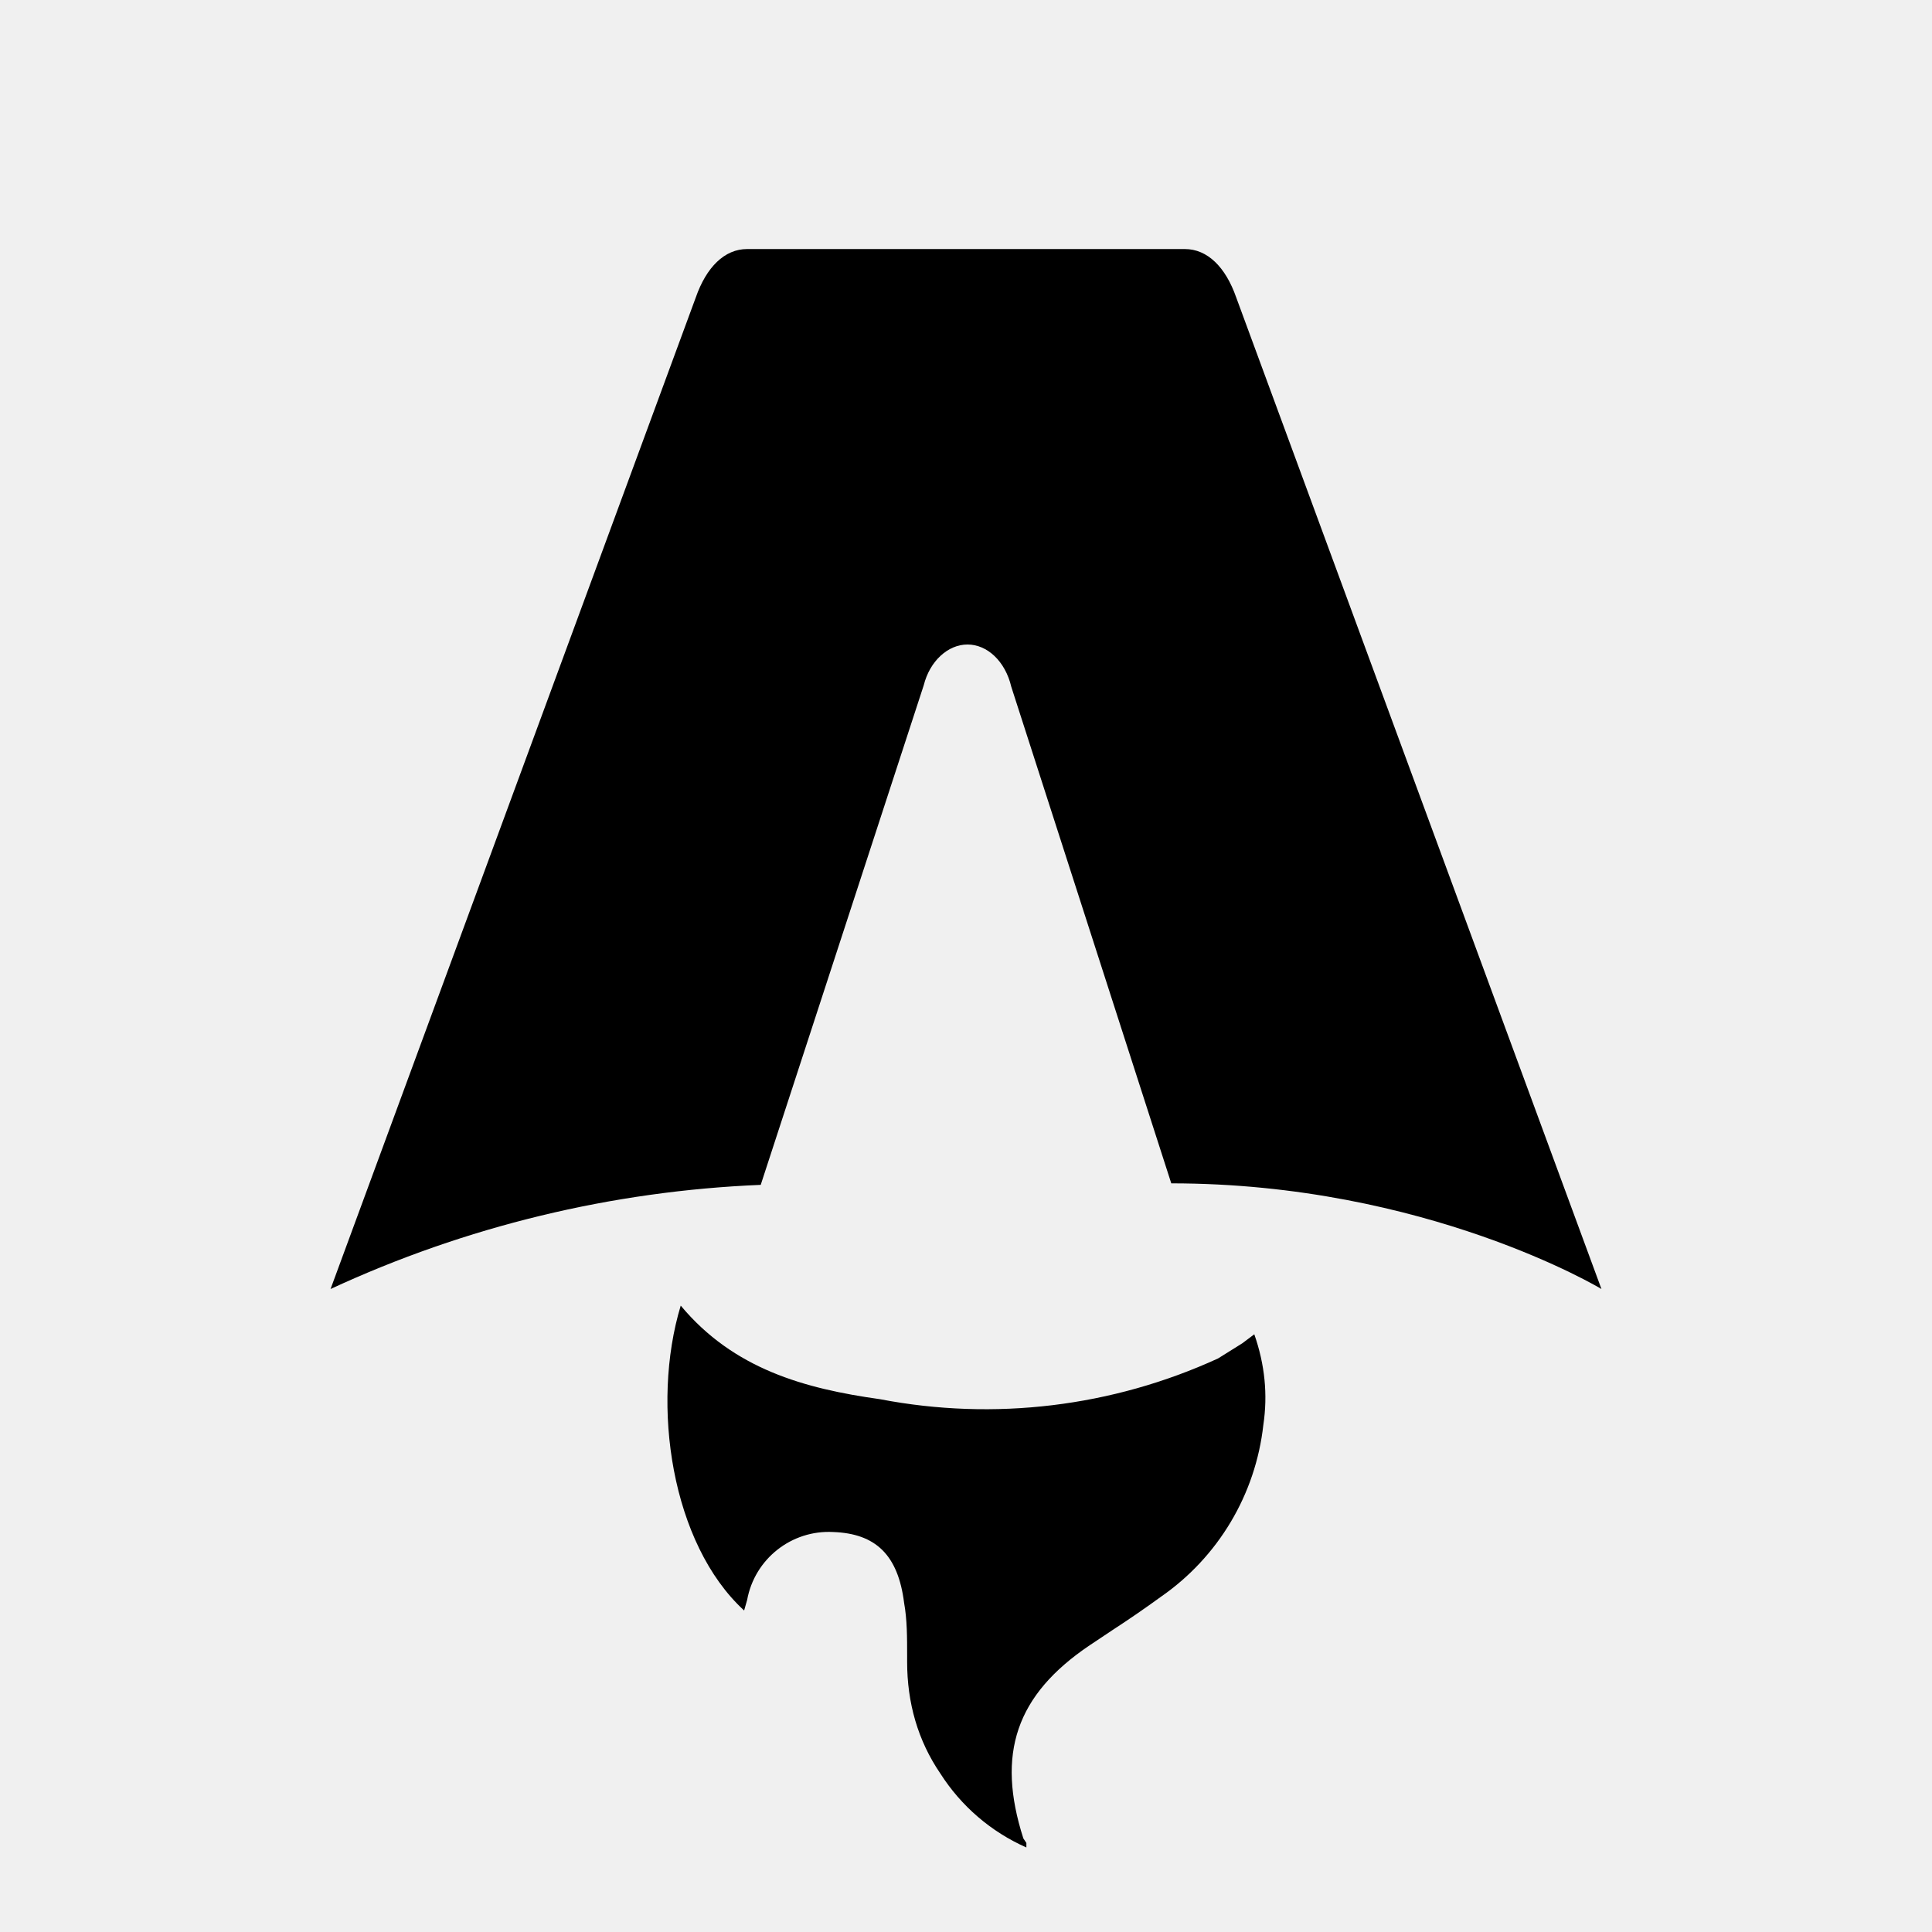
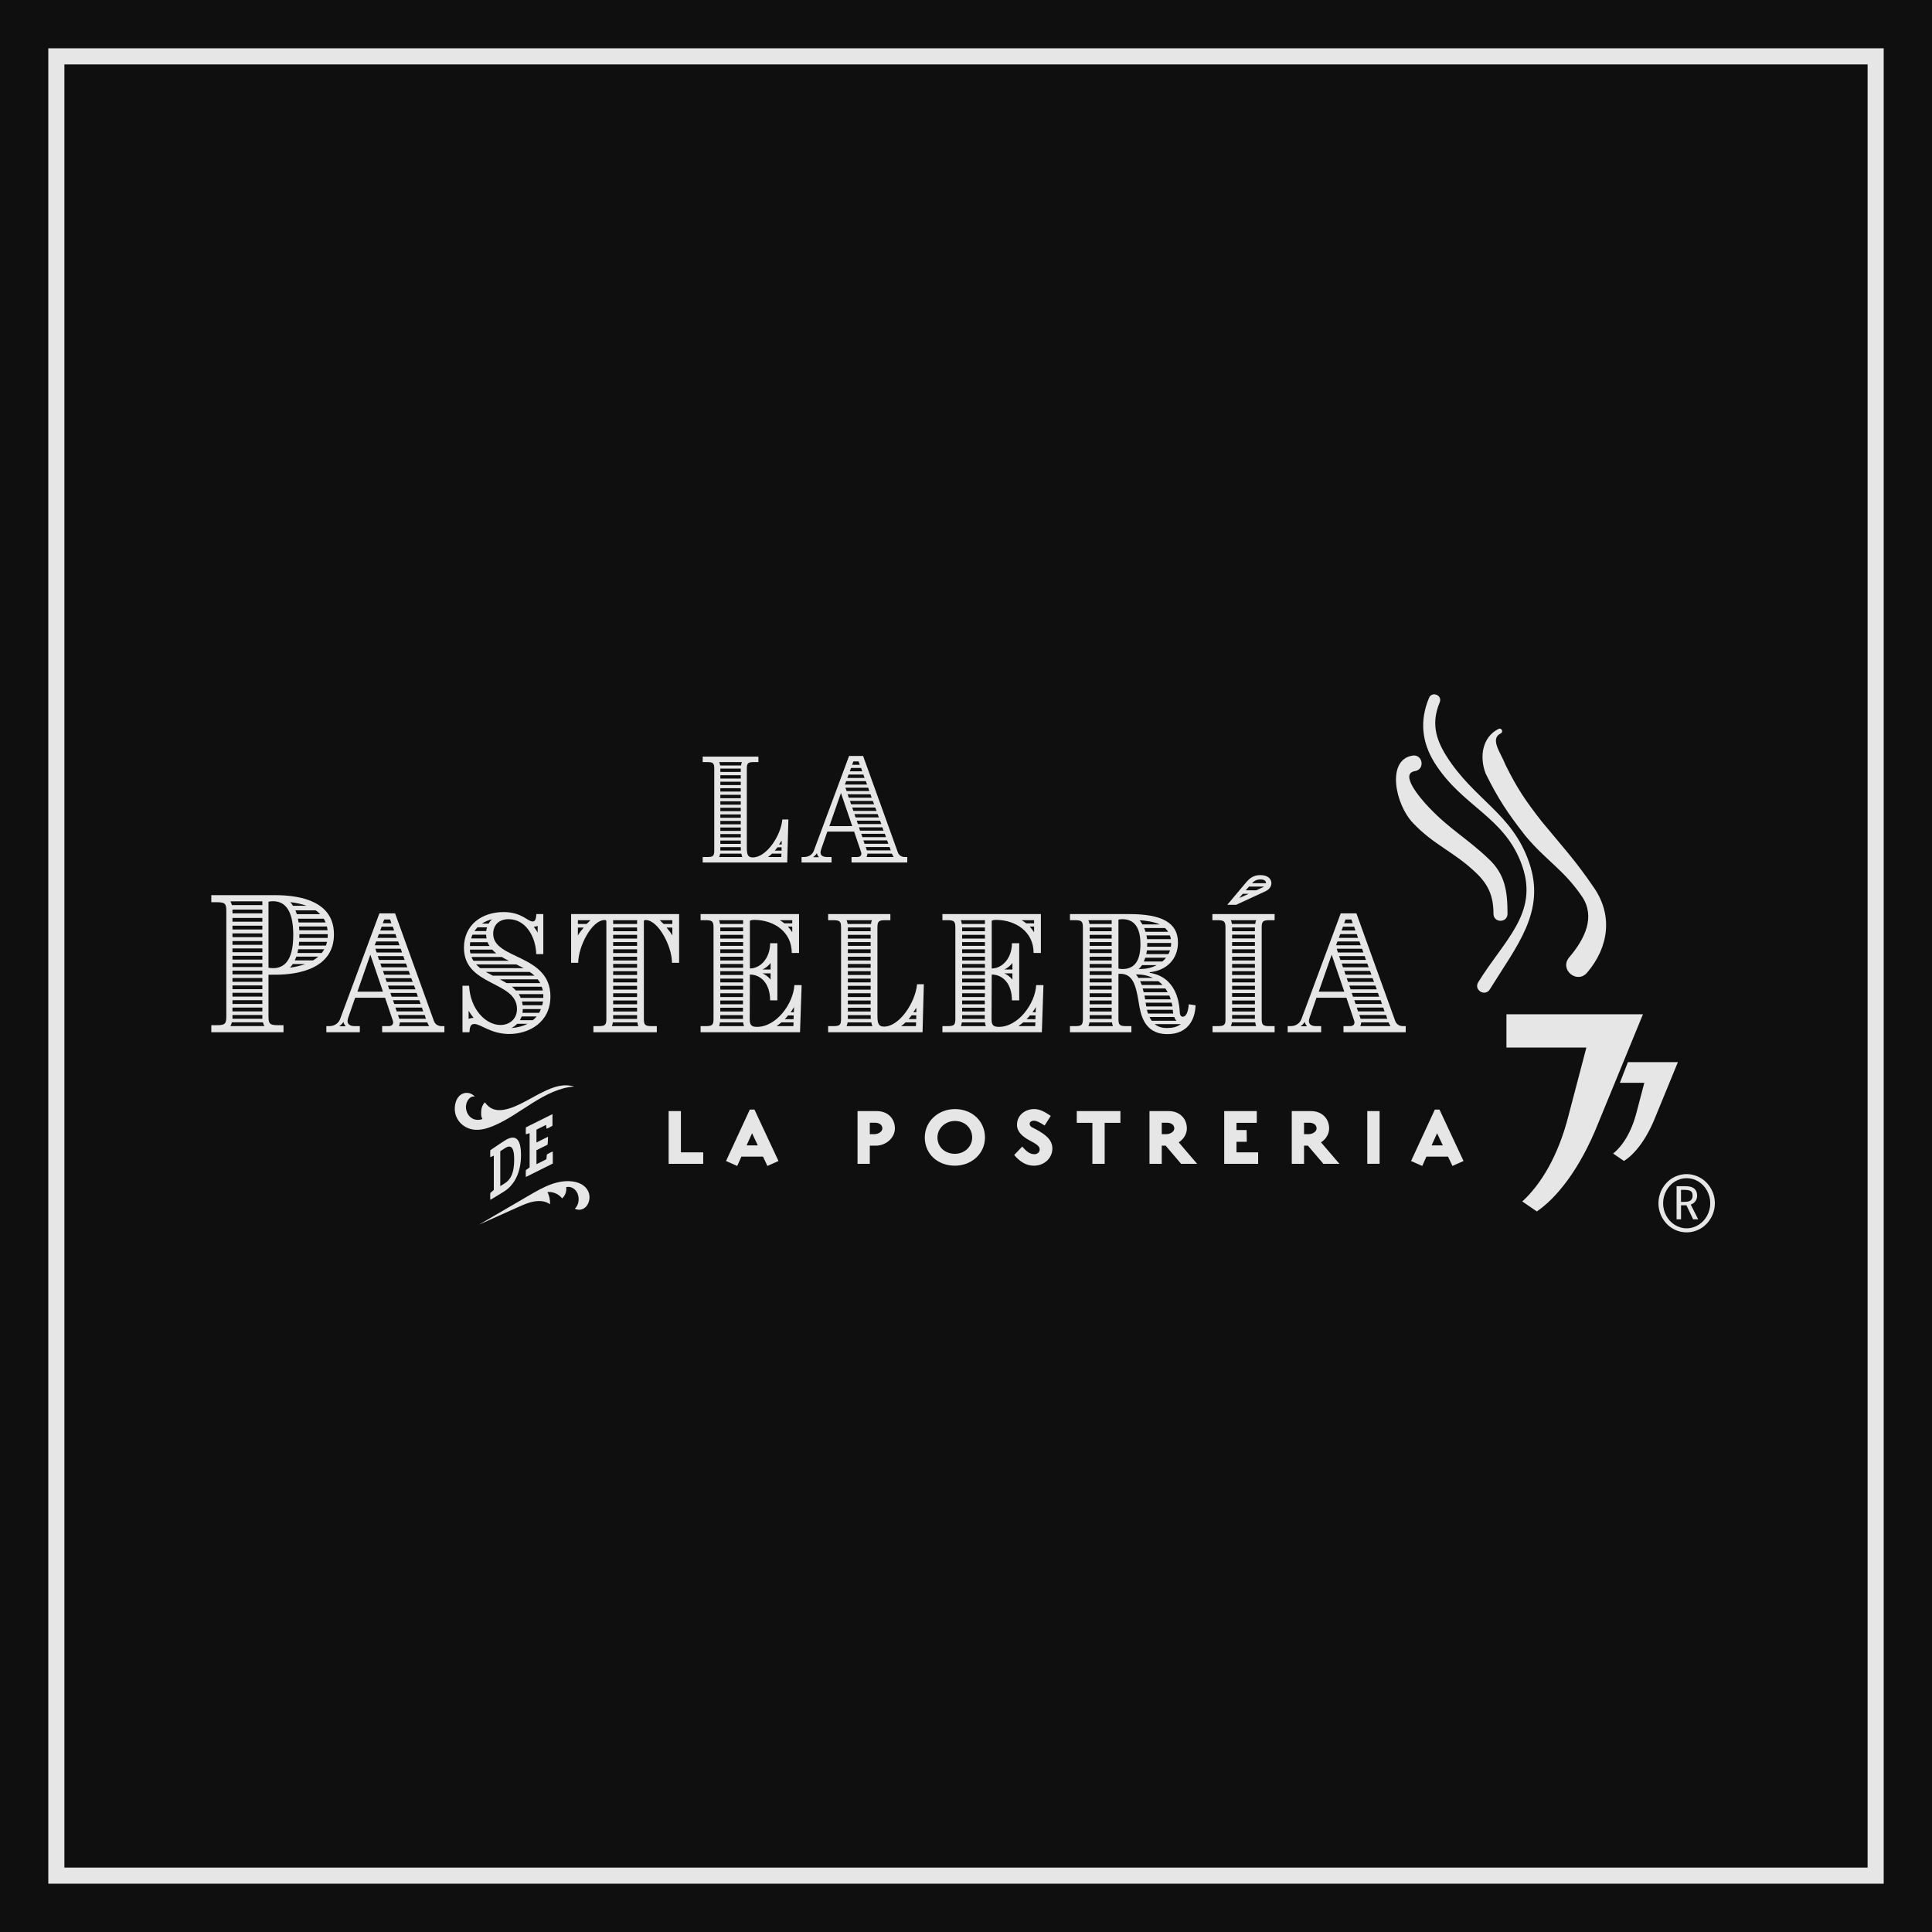
- <svg xmlns="http://www.w3.org/2000/svg" fill="none" viewBox="0 0 128 128">
-   <path d="M50.4 78.5a75.1 75.1 0 0 0-28.5 6.9l24.2-65.7c.7-2 1.9-3.2 3.4-3.2h29c1.5 0 2.7 1.2 3.4 3.2l24.2 65.7s-11.6-7-28.5-7L67 45.5c-.4-1.7-1.6-2.8-2.9-2.8-1.3 0-2.5 1.1-2.9 2.7L50.4 78.5Zm-1.1 28.2Zm-4.2-20.2c-2 6.6-.6 15.8 4.2 20.2a17.5 17.5 0 0 1 .2-.7 5.5 5.5 0 0 1 5.7-4.5c2.8.1 4.3 1.5 4.7 4.7.2 1.1.2 2.3.2 3.5v.4c0 2.7.7 5.2 2.2 7.4a13 13 0 0 0 5.7 4.9v-.3l-.2-.3c-1.8-5.6-.5-9.5 4.4-12.8l1.5-1a73 73 0 0 0 3.2-2.2 16 16 0 0 0 6.8-11.4c.3-2 .1-4-.6-6l-.8.6-1.6 1a37 37 0 0 1-22.4 2.7c-5-.7-9.7-2-13.2-6.2Z" />
-   <style>
-         path { fill: #000; }
-         @media (prefers-color-scheme: dark) {
-             path { fill: #FFF; }
-         }
-     </style>
+ <svg xmlns="http://www.w3.org/2000/svg" width="120" height="120" viewBox="0 0 120 120" fill="none">
+   <rect width="120" height="120" fill="#0F0F0F" />
+   <path fill-rule="evenodd" clip-rule="evenodd" d="M89.617 71.142H88.92L89.26 70.388L89.617 71.142ZM90.902 72.112L89.41 68.92H89.12L87.644 72.112L88.34 72.419L88.597 71.839H89.94L90.214 72.419L90.902 72.112ZM85.689 69.012H84.925V72.286H85.689V69.012ZM81.776 70.089C81.776 70.288 81.527 70.446 81.27 70.446H80.996V69.733H81.312C81.602 69.733 81.776 69.882 81.776 70.089ZM83.194 72.287L82.049 70.952C82.348 70.769 82.555 70.438 82.555 70.089C82.555 69.484 82.116 69.012 81.427 69.012H80.234V72.287H80.996V71.159H81.237L82.198 72.287H83.194ZM78.145 72.287V71.573H76.801V70.918H77.44L77.431 70.189H76.801V69.741H78.061V69.012H76.038V72.287H78.145ZM72.938 70.089C72.938 70.288 72.689 70.446 72.433 70.446H72.159V69.733H72.474C72.764 69.733 72.938 69.882 72.938 70.089ZM74.356 72.287L73.212 70.952C73.51 70.769 73.718 70.438 73.718 70.089C73.718 69.484 73.279 69.012 72.59 69.012H71.396V72.287H72.159V71.159H72.4L73.361 72.287H74.356ZM69.591 69.741V69.012H66.88V69.741H67.85V72.287H68.613V69.741H69.591ZM65.365 71.341C65.365 70.811 64.967 70.487 64.394 70.172C64.162 70.032 63.955 70.007 63.955 69.799C63.955 69.666 64.104 69.608 64.212 69.608C64.386 69.608 64.56 69.7 64.883 69.907L65.265 69.31C64.875 69.045 64.577 68.887 64.237 68.887C63.665 68.887 63.167 69.269 63.167 69.865C63.167 70.296 63.507 70.595 63.938 70.827C64.386 71.06 64.577 71.2 64.577 71.383C64.577 71.59 64.411 71.69 64.253 71.69C63.938 71.69 63.731 71.482 63.491 71.217L62.993 71.739C63.342 72.154 63.739 72.403 64.212 72.403C64.917 72.403 65.365 71.88 65.365 71.341ZM60.383 70.653C60.383 71.225 59.902 71.665 59.314 71.665C58.675 71.665 58.227 71.225 58.227 70.653C58.227 70.073 58.725 69.625 59.314 69.625C59.935 69.625 60.383 70.073 60.383 70.653ZM61.179 70.653C61.179 69.65 60.392 68.887 59.314 68.887C58.277 68.887 57.44 69.65 57.44 70.653C57.44 71.656 58.219 72.403 59.314 72.403C60.342 72.403 61.179 71.656 61.179 70.653ZM54.805 70.089C54.805 70.288 54.556 70.446 54.299 70.446H54.025V69.733H54.341C54.631 69.733 54.805 69.882 54.805 70.089ZM55.584 70.089C55.584 69.476 55.145 69.012 54.457 69.012H53.263V72.287H54.025V71.159H54.407C55.029 71.159 55.584 70.67 55.584 70.089ZM47.068 71.142H46.372L46.712 70.388L47.068 71.142ZM48.353 72.112L46.861 68.92H46.571L45.095 72.112L45.791 72.419L46.048 71.839H47.392L47.665 72.419L48.353 72.112ZM43.678 72.287V71.573H42.293V69.012H41.53V72.287H43.678Z" fill="#E6E6E6" />
+   <path fill-rule="evenodd" clip-rule="evenodd" d="M104.217 65.972H101.112L100.613 67.253H102.132L101.657 69.061C101.327 70.367 100.746 71.212 100.192 71.647L100.865 72.109C101.485 71.727 102.237 70.842 102.819 69.377L104.217 65.972ZM99.276 69.745C98.122 72.656 96.656 74.428 95.455 75.244L94.552 74.625C95.679 73.596 96.781 71.835 97.427 69.275L98.533 65.065H93.568V62.998H102.047L99.276 69.745ZM89.422 43.625C88.912 44.851 89.143 45.843 89.826 46.938C91.564 49.702 93.934 50.503 94.986 53.598C96.023 56.635 94.21 58.738 92.536 61.451C92.24 61.932 91.519 61.487 91.816 61.007C93.427 58.394 95.557 56.741 94.558 53.816C93.509 50.73 90.84 50.14 89.107 47.383C88.313 46.11 88.166 44.773 88.758 43.349C88.942 42.907 89.606 43.183 89.422 43.625ZM93.215 45.55C92.511 45.897 93.225 46.766 93.507 47.503C94.24 48.982 94.757 49.741 95.777 51.046C97.084 52.625 97.869 53.466 99.021 55.161C100.178 56.866 99.93 58.824 98.58 60.411C97.948 61.154 96.834 60.206 97.466 59.463C98.456 58.299 99.106 56.931 98.257 55.68C97.122 54.01 96.013 53.445 94.727 51.891C93.642 50.501 93.054 49.617 92.274 48.043C91.873 46.992 92.075 45.768 93.079 45.274C93.263 45.183 93.399 45.459 93.215 45.55ZM87.887 47.895C86.938 48.048 88.121 49.488 88.772 50.168C90.07 51.53 91.109 52.056 92.471 53.355C93.485 54.311 93.634 55.35 93.634 56.755C93.634 57.337 92.762 57.337 92.762 56.755C92.762 55.669 92.451 54.941 91.668 54.202C90.282 52.882 89.09 52.511 87.77 51.126C86.649 49.956 86.1 47.196 87.731 46.932C88.373 46.828 88.529 47.791 87.887 47.895Z" fill="#E6E6E6" />
+   <path d="M35.668 67.485C34.757 67.549 33.896 67.995 33.087 68.501C32.278 69.006 31.492 69.581 30.63 69.938C30.225 70.105 29.794 70.224 29.37 70.156C28.946 70.089 28.526 69.809 28.337 69.348C28.148 68.888 28.254 68.25 28.624 67.992C28.893 67.803 29.264 67.854 29.492 68.111C29.241 68.051 29.016 68.306 28.956 68.603C28.895 68.901 29.021 69.228 29.232 69.4C29.444 69.572 29.724 69.597 29.967 69.504C29.865 69.356 29.878 69.15 29.894 68.959C29.911 68.768 29.993 68.586 30.118 68.466C30.312 68.743 30.56 68.906 30.861 68.942C31.161 68.978 31.463 68.909 31.753 68.808C32.437 68.567 33.065 68.144 33.726 67.823C34.386 67.503 34.973 67.293 35.668 67.485Z" fill="#E6E6E6" />
+   <path d="M29.756 76.061C30.78 75.464 31.804 74.867 32.828 74.27C33.287 74.003 33.748 73.734 34.236 73.558C34.724 73.382 35.246 73.301 35.747 73.416C36.098 73.497 36.469 73.718 36.583 74.124C36.662 74.409 36.588 74.745 36.402 74.945C36.216 75.145 35.928 75.197 35.701 75.072C35.937 74.872 36.002 74.472 35.883 74.157C35.764 73.842 35.446 73.656 35.165 73.737C35.207 74.002 35.097 74.278 34.913 74.433C34.686 74.146 34.328 74.005 34 74.043C34.125 74.269 34.172 74.527 34.164 74.799C33.872 74.591 33.522 74.571 33.185 74.625C32.848 74.679 32.525 74.822 32.207 74.964C31.374 75.335 30.588 75.69 29.756 76.061Z" fill="#E6E6E6" />
+   <path d="M31.366 71.313C31.273 71.372 31.18 71.432 31.073 71.504V73.672C31.173 73.612 31.266 73.553 31.362 73.491C31.754 73.24 31.937 72.803 31.937 72.017C31.937 71.171 31.683 71.109 31.366 71.313ZM31.333 73.99C31.141 74.113 30.743 74.359 30.454 74.526C30.45 74.464 30.447 74.379 30.447 74.315C30.447 74.251 30.45 74.162 30.454 74.096L30.672 73.91V71.78L30.454 71.874C30.45 71.812 30.447 71.727 30.447 71.663C30.447 71.599 30.45 71.51 30.454 71.444C30.765 71.227 31.131 70.983 31.34 70.849C31.95 70.458 32.361 70.625 32.361 71.745C32.361 72.815 31.953 73.593 31.333 73.99Z" fill="#E6E6E6" />
+   <path d="M34.335 72.27L32.662 73.105C32.659 73.042 32.655 72.957 32.655 72.893C32.655 72.829 32.659 72.741 32.662 72.675L32.895 72.513V70.383L32.662 70.453C32.659 70.391 32.655 70.305 32.655 70.242C32.655 70.178 32.659 70.089 32.662 70.023L34.315 69.199V69.921C34.267 69.954 34.184 70 34.137 70.024C34.086 70.049 33.993 70.091 33.946 70.106L33.915 69.869L33.321 70.165V70.961L34.038 70.604C34.038 70.75 34.028 70.938 34.014 71.096L33.321 71.441V72.31L33.936 72.003L33.966 71.709C34.014 71.676 34.106 71.626 34.157 71.6C34.205 71.576 34.287 71.54 34.335 71.525V72.27Z" fill="#E6E6E6" />
+   <path d="M104.41 74.648H104.628C104.71 74.648 104.783 74.641 104.847 74.628C104.91 74.615 104.962 74.593 105.003 74.562C105.045 74.532 105.076 74.493 105.097 74.443C105.119 74.394 105.129 74.334 105.129 74.263C105.129 74.2 105.122 74.145 105.106 74.099C105.091 74.053 105.063 74.015 105.022 73.986C104.982 73.958 104.928 73.937 104.86 73.924C104.792 73.91 104.708 73.904 104.606 73.904H104.41V74.648ZM104.412 75.736H104.136V73.678H104.692C104.797 73.678 104.893 73.688 104.98 73.707C105.068 73.726 105.144 73.759 105.208 73.806C105.272 73.853 105.321 73.916 105.357 73.993C105.392 74.07 105.41 74.167 105.41 74.283C105.41 74.32 105.404 74.364 105.392 74.416C105.38 74.467 105.359 74.519 105.329 74.57C105.299 74.622 105.258 74.67 105.207 74.714C105.155 74.758 105.091 74.792 105.014 74.816L105.478 75.736H105.165L104.747 74.862C104.706 74.863 104.622 74.864 104.493 74.864H104.412V75.736ZM103.299 74.736C103.299 74.877 103.316 75.014 103.351 75.147C103.385 75.279 103.435 75.403 103.499 75.519C103.563 75.634 103.639 75.739 103.727 75.834C103.816 75.929 103.914 76.011 104.022 76.078C104.13 76.146 104.247 76.199 104.371 76.236C104.495 76.274 104.624 76.293 104.758 76.293C104.894 76.293 105.024 76.274 105.149 76.236C105.274 76.199 105.391 76.146 105.499 76.078C105.607 76.011 105.706 75.929 105.796 75.834C105.886 75.739 105.963 75.634 106.026 75.519C106.089 75.403 106.138 75.279 106.174 75.148C106.209 75.016 106.227 74.879 106.227 74.736C106.227 74.593 106.209 74.456 106.174 74.323C106.138 74.191 106.089 74.067 106.026 73.951C105.963 73.836 105.886 73.73 105.796 73.635C105.706 73.54 105.607 73.459 105.499 73.391C105.391 73.324 105.274 73.272 105.149 73.234C105.024 73.198 104.894 73.179 104.758 73.179C104.624 73.179 104.495 73.198 104.371 73.234C104.247 73.272 104.13 73.324 104.022 73.391C103.914 73.459 103.816 73.54 103.727 73.635C103.639 73.73 103.563 73.836 103.499 73.951C103.435 74.067 103.385 74.191 103.351 74.323C103.316 74.456 103.299 74.593 103.299 74.736ZM103.01 74.736C103.01 74.57 103.031 74.41 103.073 74.256C103.115 74.102 103.173 73.958 103.249 73.824C103.325 73.69 103.416 73.568 103.522 73.457C103.628 73.347 103.746 73.253 103.875 73.175C104.005 73.097 104.144 73.036 104.294 72.993C104.443 72.949 104.598 72.927 104.758 72.927C104.92 72.927 105.076 72.949 105.225 72.993C105.375 73.036 105.514 73.097 105.644 73.175C105.773 73.253 105.891 73.347 105.998 73.457C106.105 73.568 106.196 73.69 106.272 73.824C106.348 73.958 106.407 74.102 106.449 74.256C106.49 74.41 106.512 74.57 106.512 74.736C106.512 74.902 106.49 75.062 106.449 75.216C106.407 75.37 106.348 75.514 106.272 75.648C106.196 75.782 106.105 75.904 105.998 76.014C105.891 76.125 105.773 76.219 105.644 76.297C105.514 76.375 105.375 76.436 105.225 76.479C105.076 76.522 104.92 76.544 104.758 76.544C104.598 76.544 104.443 76.522 104.294 76.479C104.144 76.436 104.005 76.375 103.875 76.297C103.746 76.219 103.628 76.125 103.522 76.014C103.416 75.904 103.325 75.782 103.249 75.648C103.173 75.514 103.115 75.37 103.073 75.216C103.031 75.062 103.01 74.902 103.01 74.736Z" fill="#E6E6E6" />
+   <path d="M26.658 63.736C26.618 63.673 26.578 63.592 26.548 63.529L26.538 63.502H24.841C24.83 63.583 24.811 63.664 24.78 63.736H26.658ZM26.457 63.277L26.377 63.043H24.72L24.8 63.277H26.457ZM26.287 62.818L26.206 62.584H24.56L24.64 62.818H26.287ZM26.126 62.359L26.046 62.124H24.409L24.489 62.359H26.126ZM25.955 61.908L25.875 61.674H24.248L24.328 61.908H25.955ZM25.805 61.449L25.714 61.215H24.097L24.178 61.449H25.805ZM25.634 60.99L25.544 60.756H23.937L24.017 60.99H25.634ZM25.473 60.54L25.383 60.306H23.786L23.867 60.54H25.473ZM24.308 57.343L24.228 57.109H23.867L23.776 57.343H24.308ZM25.303 60.081L25.212 59.846H23.625L23.706 60.081H25.303ZM24.479 57.794L24.399 57.559H23.706L23.616 57.794H24.479ZM25.132 59.621L25.051 59.387H23.465L23.545 59.621H25.132ZM24.64 58.253L24.56 58.019H23.535L23.445 58.253H24.64ZM24.971 59.162L24.891 58.928H23.314L23.394 59.162H24.971ZM24.811 58.712L24.73 58.478H23.364L23.274 58.712H24.811ZM23.786 61.593L23.003 59.297L22.2 61.593H23.786ZM21.476 63.745C21.396 63.655 21.346 63.565 21.336 63.466C21.285 63.556 21.185 63.664 21.065 63.745H21.476ZM20.271 63.736H20.442C20.764 63.736 21.025 63.565 21.125 63.295L23.565 56.731H24.54L26.95 63.412C27.02 63.61 27.201 63.736 27.431 63.736H27.602V64.114H23.736V63.736H24.117C24.349 63.736 24.419 63.619 24.419 63.502C24.419 63.466 24.409 63.421 24.399 63.394L23.917 61.971H22.059L21.627 63.214C21.607 63.286 21.587 63.349 21.587 63.412C21.587 63.619 21.738 63.736 22.049 63.736H22.35V64.114H20.271V63.736Z" fill="#E6E6E6" />
+   <path d="M33.395 57.506C33.345 57.541 33.224 57.56 33.154 57.56C33.224 57.659 33.345 57.821 33.395 57.929V57.506ZM33.485 62.908C33.526 62.836 33.566 62.755 33.596 62.674H32.471C32.471 62.755 32.461 62.836 32.451 62.908H33.485ZM33.676 62.44C33.697 62.368 33.716 62.287 33.727 62.206H32.421C32.441 62.278 32.451 62.359 32.461 62.44H33.676ZM33.094 63.367C33.184 63.295 33.264 63.214 33.335 63.133H32.401C32.371 63.214 32.331 63.295 32.29 63.367H33.094ZM33.746 61.98V61.747H32.22C32.27 61.818 32.31 61.9 32.34 61.98H33.746ZM33.716 61.521C33.697 61.44 33.676 61.359 33.646 61.287H31.798C31.889 61.359 31.969 61.44 32.039 61.521H33.716ZM32.763 63.592H32.12C32.039 63.682 31.889 63.791 31.768 63.853C32.16 63.826 32.511 63.727 32.763 63.592ZM33.556 61.062C33.516 60.981 33.455 60.9 33.395 60.828H31.045C31.186 60.9 31.326 60.981 31.467 61.062H33.556ZM33.204 60.603C33.114 60.522 33.013 60.441 32.903 60.369H30.172C30.322 60.441 30.473 60.522 30.613 60.603H33.204ZM30.352 57.371C30.383 57.289 30.483 57.172 30.553 57.1C30.332 57.154 30.091 57.253 29.93 57.371H30.352ZM32.531 60.135C32.381 60.054 32.22 59.973 32.069 59.901H29.569C29.649 59.982 29.74 60.063 29.83 60.135H32.531ZM30.202 57.83C30.212 57.749 30.222 57.668 30.252 57.596H29.659C29.589 57.668 29.529 57.749 29.469 57.83H30.202ZM31.608 59.676C31.457 59.603 31.296 59.523 31.166 59.441H29.288C29.318 59.523 29.358 59.603 29.408 59.676H31.608ZM30.222 58.289C30.212 58.217 30.192 58.136 30.192 58.055H29.348C29.308 58.127 29.288 58.208 29.268 58.289H30.222ZM30.824 59.216C30.734 59.144 30.643 59.063 30.573 58.982H29.187C29.187 59.063 29.197 59.144 29.218 59.216H30.824ZM30.403 58.757C30.352 58.685 30.322 58.604 30.282 58.523H29.207C29.197 58.595 29.187 58.676 29.187 58.757H30.403ZM29.418 63.223C29.308 63.088 29.197 62.935 29.107 62.773V63.286C29.187 63.25 29.298 63.223 29.418 63.223ZM29.459 63.601C29.207 63.601 29.177 63.835 29.157 64.115H28.726V61.224H29.137C29.207 62.701 30.182 63.664 31.085 63.664C31.597 63.664 32.11 63.34 32.11 62.665C32.11 60.918 28.816 61.269 28.816 58.865C28.816 57.434 29.94 56.65 31.276 56.65C32.401 56.65 32.772 57.236 33.084 57.236C33.255 57.236 33.294 57.055 33.315 56.776H33.746V59.261H33.305C33.285 58.226 32.682 57.092 31.587 57.092C31.005 57.092 30.634 57.442 30.634 58.001C30.634 59.612 34.188 59.243 34.188 61.891C34.188 63.52 32.833 64.223 31.628 64.223C30.493 64.223 29.86 63.601 29.459 63.601Z" fill="#E6E6E6" />
+   <path d="M41.759 57.613H41.398C41.548 57.794 41.628 57.883 41.759 58.1V57.613ZM41.759 57.388V57.154H40.976C41.056 57.226 41.136 57.307 41.217 57.388H41.759ZM39.57 63.052H38.084V63.286H39.57V63.052ZM39.57 62.593H38.084V62.827H39.57V62.593ZM39.57 62.142H38.084V62.377H39.57V62.142ZM39.57 61.692H38.084V61.926H39.57V61.692ZM39.57 61.233H38.084V61.467H39.57V61.233ZM39.57 60.783H38.084V61.017H39.57V60.783ZM39.57 60.324H38.084V60.558H39.57V60.324ZM39.57 59.873H38.084V60.108H39.57V59.873ZM39.57 59.423H38.084V59.657H39.57V59.423ZM39.57 58.964H38.084V59.198H39.57V58.964ZM39.57 58.514H38.084V58.748H39.57V58.514ZM39.57 58.064H38.084V58.298H39.57V58.064ZM39.57 57.605H38.084V57.839H39.57V57.605ZM39.57 57.388V57.235C39.57 57.208 39.57 57.181 39.58 57.154H38.074C38.084 57.181 38.084 57.208 38.084 57.235V57.388H39.57ZM39.65 63.736C39.62 63.673 39.6 63.592 39.59 63.502H38.063C38.053 63.592 38.033 63.673 38.003 63.736H39.65ZM36.256 57.613H35.894V58.1C36.025 57.883 36.105 57.794 36.256 57.613ZM36.437 57.388C36.517 57.307 36.597 57.226 36.678 57.154H35.894V57.388H36.437ZM36.858 63.736H37.16C37.582 63.736 37.662 63.664 37.662 63.286V57.235C37.662 57.145 37.612 57.145 37.551 57.145C36.748 57.154 35.914 58.802 35.914 59.801H35.473V56.776H42.181V59.801H41.739C41.739 58.802 40.905 57.154 40.102 57.145C40.042 57.145 39.992 57.145 39.992 57.235V63.286C39.992 63.664 40.072 63.736 40.493 63.736H40.795V64.114H36.858V63.736Z" fill="#E6E6E6" />
+   <path d="M49.309 62.872L49.319 62.548C49.259 62.656 49.188 62.764 49.108 62.872H49.309ZM49.208 57.551H48.937C49.038 57.659 49.128 57.776 49.208 57.902V57.551ZM49.289 63.304L49.299 63.07H48.947C48.887 63.151 48.817 63.232 48.737 63.304H49.289ZM49.208 57.352V57.154H48.435C48.535 57.217 48.636 57.28 48.726 57.352H49.208ZM49.279 63.736L49.289 63.502H48.535C48.435 63.583 48.335 63.664 48.234 63.736H49.279ZM47.863 60.459H47.361C47.511 60.513 47.752 60.693 47.863 60.846V60.459ZM47.863 60.216V59.811C47.752 59.973 47.521 60.153 47.361 60.216H47.863ZM46.146 63.052H44.739V63.286H46.146V63.052ZM46.146 62.593H44.739V62.827H46.146V62.593ZM46.146 62.143H44.739V62.377H46.146V62.143ZM46.146 61.927L46.156 61.693H44.739V61.927H46.146ZM46.156 61.233H44.739V61.467H46.156V61.233ZM46.156 60.783H44.739V61.017H46.156V60.783ZM46.156 60.324H44.739V60.558H46.156V60.324ZM46.156 59.874H44.739V60.108H46.156V59.874ZM46.156 59.423H44.739V59.657H46.156V59.423ZM46.156 58.964H44.739V59.198H46.156V58.964ZM46.156 58.514H44.739V58.748H46.156V58.514ZM46.156 58.064H44.739V58.298H46.156V58.064ZM46.156 57.605H44.739V57.839H46.156V57.605ZM46.216 63.736C46.186 63.664 46.166 63.592 46.156 63.502H44.719C44.709 63.592 44.69 63.673 44.659 63.736H46.216ZM46.156 57.389V57.154H44.659C44.69 57.217 44.709 57.298 44.719 57.389H46.156ZM43.515 63.736H43.816C44.238 63.736 44.318 63.664 44.318 63.286V57.605C44.318 57.226 44.238 57.154 43.816 57.154H43.515V56.776H49.63V59.189H49.178C49.178 57.866 48.063 57.154 46.889 57.136C46.788 57.136 46.577 57.145 46.577 57.208V60.153C47.25 60.153 47.833 59.495 47.833 58.586H48.284V62.134H47.833C47.833 61.08 47.25 60.531 46.577 60.531L46.567 63.286C46.567 63.646 46.648 63.781 47.019 63.781C48.234 63.781 49.279 62.323 49.339 61.188H49.791L49.691 64.115H43.515V63.736Z" fill="#E6E6E6" />
+   <path d="M56.92 62.863L56.91 62.593C56.869 62.674 56.779 62.791 56.729 62.863H56.92ZM56.91 63.295V63.061H56.628C56.568 63.142 56.508 63.214 56.438 63.295H56.91ZM56.889 63.736L56.9 63.502H56.247C56.157 63.583 56.066 63.664 55.966 63.736H56.889ZM54.088 63.286L54.078 63.115V63.052H52.662V63.286H54.088ZM54.078 62.593H52.662V62.827H54.078V62.593ZM54.078 62.143H52.662V62.377H54.078V62.143ZM54.078 61.693H52.662V61.927H54.078V61.693ZM54.078 61.233H52.662V61.468H54.078V61.233ZM54.078 60.783H52.662V61.017H54.078V60.783ZM54.078 60.324H52.662V60.558H54.078V60.324ZM54.078 59.874H52.662V60.108H54.078V59.874ZM54.078 59.423H52.662V59.657H54.078V59.423ZM54.078 58.964H52.662V59.198H54.078V58.964ZM54.078 58.514H52.662V58.748H54.078V58.514ZM54.078 58.064H52.662V58.298H54.078V58.064ZM54.078 57.605H52.662V57.839H54.078V57.605ZM54.188 63.736C54.158 63.664 54.128 63.583 54.118 63.502H52.652C52.632 63.592 52.612 63.664 52.581 63.736H54.188ZM54.098 57.389C54.108 57.298 54.128 57.217 54.158 57.154H52.581C52.612 57.217 52.632 57.298 52.652 57.389H54.098ZM51.437 63.736H51.738C52.16 63.736 52.24 63.664 52.24 63.286V57.605C52.24 57.226 52.16 57.154 51.738 57.154H51.437V56.776H55.303V57.154H55.002C54.58 57.154 54.499 57.226 54.499 57.605V63.115C54.499 63.61 54.6 63.764 54.911 63.764C55.865 63.764 56.859 62.26 56.96 61.134H57.381L57.301 64.115H51.437V63.736Z" fill="#E6E6E6" />
+   <path d="M64.329 62.872L64.339 62.548C64.279 62.656 64.209 62.764 64.129 62.872H64.329ZM64.229 57.551H63.958C64.058 57.659 64.149 57.776 64.229 57.902V57.551ZM64.309 63.304L64.319 63.07H63.968C63.908 63.151 63.837 63.232 63.757 63.304H64.309ZM64.229 57.352V57.154H63.456C63.556 57.217 63.656 57.28 63.747 57.352H64.229ZM64.299 63.736L64.309 63.502H63.556C63.456 63.583 63.355 63.664 63.255 63.736H64.299ZM62.883 60.459H62.381C62.532 60.513 62.773 60.693 62.883 60.846V60.459ZM62.883 60.216V59.811C62.773 59.973 62.542 60.153 62.381 60.216H62.883ZM61.166 63.052H59.76V63.286H61.166V63.052ZM61.166 62.593H59.76V62.827H61.166V62.593ZM61.166 62.143H59.76V62.377H61.166V62.143ZM61.166 61.927L61.176 61.693H59.76V61.927H61.166ZM61.176 61.233H59.76V61.467H61.176V61.233ZM61.176 60.783H59.76V61.017H61.176V60.783ZM61.176 60.324H59.76V60.558H61.176V60.324ZM61.176 59.874H59.76V60.108H61.176V59.874ZM61.176 59.423H59.76V59.657H61.176V59.423ZM61.176 58.964H59.76V59.198H61.176V58.964ZM61.176 58.514H59.76V58.748H61.176V58.514ZM61.176 58.064H59.76V58.298H61.176V58.064ZM61.176 57.605H59.76V57.839H61.176V57.605ZM61.236 63.736C61.206 63.664 61.186 63.592 61.176 63.502H59.74C59.73 63.592 59.71 63.673 59.68 63.736H61.236ZM61.176 57.389V57.154H59.68C59.71 57.217 59.73 57.298 59.74 57.389H61.176ZM58.535 63.736H58.836C59.258 63.736 59.338 63.664 59.338 63.286V57.605C59.338 57.226 59.258 57.154 58.836 57.154H58.535V56.776H64.651V59.189H64.199C64.199 57.866 63.084 57.154 61.909 57.136C61.809 57.136 61.598 57.145 61.598 57.208V60.153C62.271 60.153 62.853 59.495 62.853 58.586H63.305V62.134H62.853C62.853 61.08 62.271 60.531 61.598 60.531L61.588 63.286C61.588 63.646 61.668 63.781 62.04 63.781C63.255 63.781 64.299 62.323 64.359 61.188H64.811L64.711 64.115H58.535V63.736Z" fill="#E6E6E6" />
+   <path d="M73.346 63.61H71.719C71.96 63.799 72.211 63.853 72.472 63.853C72.824 63.853 73.105 63.791 73.346 63.61ZM73.075 63.403C73.014 63.34 72.964 63.259 72.934 63.169H71.398C71.438 63.25 71.488 63.331 71.538 63.403H73.075ZM72.723 58.802C72.733 58.73 72.743 58.649 72.743 58.577V58.568H71.257V58.658C71.257 58.703 71.257 58.748 71.247 58.802H72.723ZM72.874 62.953C72.854 62.872 72.844 62.8 72.844 62.728V62.719H71.237C71.257 62.8 71.277 62.881 71.307 62.953H72.874ZM72.723 58.334C72.713 58.253 72.693 58.172 72.663 58.1H71.207C71.227 58.172 71.237 58.253 71.247 58.334H72.723ZM72.573 59.261C72.613 59.18 72.653 59.108 72.673 59.027H71.237C71.227 59.108 71.217 59.18 71.197 59.261H72.573ZM72.824 62.512L72.773 62.278H71.157L71.197 62.512H72.824ZM72.713 62.071C72.693 61.99 72.663 61.909 72.633 61.837H71.086L71.127 62.071H72.713ZM72.553 57.875C72.502 57.785 72.432 57.713 72.362 57.641H71.066C71.097 57.713 71.127 57.794 71.146 57.875H72.553ZM72.191 59.721C72.281 59.649 72.362 59.568 72.422 59.486H71.136L71.046 59.721H72.191ZM72.523 61.629C72.482 61.548 72.432 61.467 72.382 61.395H70.976L71.036 61.629H72.523ZM72.211 61.179C72.131 61.089 72.04 61.017 71.95 60.945H70.815C70.856 61.017 70.885 61.098 70.916 61.179H72.211ZM72.03 57.416C71.719 57.263 71.106 57.163 70.785 57.163C70.846 57.236 70.906 57.325 70.956 57.416H72.03ZM71.85 59.946H70.936C70.876 60.036 70.795 60.126 70.725 60.189C71.187 60.189 71.488 60.126 71.85 59.946ZM71.609 60.738C71.257 60.576 70.936 60.522 70.554 60.522C70.614 60.585 70.654 60.648 70.705 60.738H71.609ZM70.835 58.649C70.835 57.65 70.484 57.092 69.71 57.092C69.62 57.092 69.54 57.1 69.469 57.119V60.153C69.54 60.18 69.62 60.189 69.72 60.189C70.504 60.189 70.835 59.622 70.835 58.649ZM69.048 63.052H67.682V63.286H69.048V63.052ZM69.048 62.593H67.682V62.827H69.048V62.593ZM69.048 62.143H67.682V62.377H69.048V62.143ZM69.048 61.693H67.682V61.927H69.048V61.693ZM69.048 61.233H67.682V61.467H69.048V61.233ZM69.048 60.783H67.682V61.017H69.048V60.783ZM69.048 60.324H67.682V60.558H69.048V60.324ZM69.048 59.874H67.682V60.108H69.048V59.874ZM69.048 59.423H67.682V59.657H69.048V59.423ZM69.048 58.964H67.682V59.198H69.048V58.964ZM69.048 58.514H67.682V58.748H69.048V58.514ZM69.048 58.064H67.682V58.298H69.048V58.064ZM69.048 57.605H67.682V57.839H69.048V57.605ZM69.128 63.736C69.098 63.664 69.078 63.592 69.068 63.502H67.672C67.652 63.592 67.632 63.664 67.602 63.736H69.128ZM69.048 57.389V57.154H67.602C67.632 57.217 67.652 57.298 67.672 57.389H69.048ZM70.725 62.251C70.554 61.188 70.353 60.486 69.6 60.486C69.51 60.486 69.49 60.486 69.469 60.495V63.286C69.469 63.664 69.55 63.736 69.972 63.736H70.273V64.115H66.457V63.736H66.758C67.18 63.736 67.26 63.664 67.26 63.286V57.605C67.26 57.226 67.18 57.154 66.758 57.154H66.457V56.776H70.153C72.131 56.776 73.165 57.289 73.165 58.541C73.165 59.585 72.452 60.279 71.408 60.387V60.423C73.064 60.684 73.225 62.278 73.266 62.692C73.286 62.863 73.256 63.151 73.466 63.151C73.677 63.151 73.797 62.854 73.838 62.377L74.26 62.44C74.219 63.493 73.647 64.231 72.512 64.231C71.056 64.231 70.846 63.007 70.725 62.251Z" fill="#E6E6E6" />
+   <path d="M78.637 54.858C78.637 54.723 78.536 54.624 78.285 54.624C78.044 54.624 77.893 54.723 77.763 54.858H78.637ZM78.024 55.3L78.476 55.093L78.506 55.066H77.582L77.371 55.3H78.024ZM77.562 55.516H77.191L76.97 55.777L77.562 55.516ZM77.944 63.043H76.528V63.277H77.944V63.043ZM77.944 62.593H76.528V62.827H77.944V62.593ZM77.944 62.143H76.528V62.377H77.944V62.143ZM77.944 61.684H76.528V61.917H77.944V61.684ZM77.944 61.233H76.528V61.468H77.944V61.233ZM77.944 60.783H76.528V61.017H77.944V60.783ZM77.944 60.324H76.528V60.558H77.944V60.324ZM77.944 59.874H76.528V60.108H77.944V59.874ZM77.944 59.423H76.528V59.657H77.944V59.423ZM77.944 58.964H76.528V59.198H77.944V58.964ZM77.944 58.514H76.528V58.748H77.944V58.514ZM77.944 58.055H76.528V58.289H77.944V58.055ZM77.944 57.605H76.528V57.839H77.944V57.605ZM78.024 63.736C77.994 63.664 77.974 63.592 77.964 63.502H76.518C76.508 63.592 76.478 63.664 76.448 63.736H78.024ZM77.964 57.389C77.974 57.298 77.994 57.217 78.024 57.154H76.448C76.478 57.217 76.508 57.298 76.518 57.389H77.964ZM77.401 54.804C77.602 54.57 77.833 54.354 78.285 54.354C78.757 54.354 78.968 54.597 78.968 54.858C78.968 55.038 78.858 55.227 78.627 55.345L76.779 56.2H76.227L77.401 54.804ZM75.313 63.736H75.614C76.016 63.736 76.116 63.664 76.116 63.349V57.605C76.116 57.226 76.026 57.154 75.604 57.154H75.303V56.776H79.169V57.154H78.868C78.446 57.154 78.366 57.226 78.366 57.605V63.286C78.366 63.664 78.446 63.736 78.868 63.736H79.169V64.115H75.313V63.736Z" fill="#E6E6E6" />
+   <path d="M86.368 63.736C86.328 63.673 86.288 63.592 86.258 63.529L86.248 63.502H84.551C84.54 63.583 84.52 63.664 84.49 63.736H86.368ZM86.167 63.277L86.087 63.043H84.43L84.51 63.277H86.167ZM85.996 62.818L85.916 62.584H84.27L84.35 62.818H85.996ZM85.836 62.359L85.756 62.124H84.119L84.199 62.359H85.836ZM85.665 61.908L85.585 61.674H83.958L84.038 61.908H85.665ZM85.514 61.449L85.424 61.215H83.807L83.888 61.449H85.514ZM85.344 60.99L85.254 60.756H83.647L83.727 60.99H85.344ZM85.183 60.54L85.093 60.306H83.496L83.576 60.54H85.183ZM84.018 57.343L83.938 57.109H83.576L83.486 57.343H84.018ZM85.013 60.081L84.922 59.846H83.335L83.416 60.081H85.013ZM84.189 57.794L84.109 57.559H83.416L83.326 57.794H84.189ZM84.842 59.621L84.761 59.387H83.175L83.255 59.621H84.842ZM84.35 58.253L84.27 58.019H83.245L83.155 58.253H84.35ZM84.681 59.162L84.601 58.928H83.024L83.104 59.162H84.681ZM84.52 58.712L84.44 58.478H83.074L82.984 58.712H84.52ZM83.496 61.593L82.713 59.297L81.909 61.593H83.496ZM81.186 63.745C81.106 63.655 81.056 63.565 81.046 63.466C80.996 63.556 80.895 63.664 80.775 63.745H81.186ZM79.981 63.736H80.152C80.473 63.736 80.735 63.565 80.835 63.295L83.275 56.731H84.249L86.659 63.412C86.73 63.61 86.91 63.736 87.141 63.736H87.312V64.114H83.446V63.736H83.828C84.059 63.736 84.129 63.619 84.129 63.502C84.129 63.466 84.119 63.421 84.109 63.394L83.627 61.971H81.769L81.337 63.214C81.317 63.286 81.297 63.349 81.297 63.412C81.297 63.619 81.448 63.736 81.759 63.736H82.06V64.114H79.981V63.736Z" fill="#E6E6E6" />
+   <path d="M48.555 52.449L48.546 52.207C48.51 52.28 48.429 52.385 48.384 52.449H48.555ZM48.546 52.836V52.627H48.294C48.24 52.699 48.186 52.764 48.123 52.836H48.546ZM48.528 53.232L48.537 53.022H47.952C47.871 53.094 47.79 53.167 47.7 53.232H48.528ZM46.019 52.828L46.01 52.675V52.619H44.742V52.828H46.019ZM46.01 52.207H44.742V52.417H46.01V52.207ZM46.01 51.804H44.742V52.014H46.01V51.804ZM46.01 51.4H44.742V51.61H46.01V51.4ZM46.01 50.989H44.742V51.199H46.01V50.989ZM46.01 50.586H44.742V50.795H46.01V50.586ZM46.01 50.174H44.742V50.384H46.01V50.174ZM46.01 49.771H44.742V49.98H46.01V49.771ZM46.01 49.367H44.742V49.577H46.01V49.367ZM46.01 48.956H44.742V49.166H46.01V48.956ZM46.01 48.553H44.742V48.762H46.01V48.553ZM46.01 48.149H44.742V48.359H46.01V48.149ZM46.01 47.738H44.742V47.947H46.01V47.738ZM46.109 53.232C46.082 53.167 46.055 53.094 46.046 53.022H44.733C44.715 53.102 44.697 53.167 44.67 53.232H46.109ZM46.028 47.544C46.037 47.464 46.055 47.391 46.082 47.334H44.67C44.697 47.391 44.715 47.464 44.733 47.544H46.028ZM43.645 53.232H43.915C44.292 53.232 44.364 53.167 44.364 52.828V47.738C44.364 47.399 44.292 47.334 43.915 47.334H43.645V46.996H47.107V47.334H46.837C46.459 47.334 46.387 47.399 46.387 47.738V52.675C46.387 53.119 46.477 53.256 46.756 53.256C47.61 53.256 48.501 51.908 48.591 50.9H48.968L48.896 53.571H43.645V53.232Z" fill="#E6E6E6" />
+   <path d="M55.506 53.232C55.47 53.175 55.434 53.102 55.407 53.046L55.398 53.022H53.879C53.87 53.094 53.852 53.167 53.825 53.232H55.506ZM55.327 52.82L55.255 52.611H53.771L53.843 52.82H55.327ZM55.174 52.409L55.102 52.199H53.627L53.699 52.409H55.174ZM55.03 51.997L54.958 51.788H53.492L53.564 51.997H55.03ZM54.877 51.594L54.805 51.384H53.348L53.42 51.594H54.877ZM54.742 51.183L54.661 50.973H53.213L53.285 51.183H54.742ZM54.589 50.771L54.508 50.562H53.07L53.141 50.771H54.589ZM54.445 50.368L54.364 50.158H52.934L53.006 50.368H54.445ZM53.402 47.504L53.33 47.294H53.006L52.925 47.504H53.402ZM54.292 49.956L54.212 49.747H52.791L52.863 49.956H54.292ZM53.555 47.907L53.483 47.698H52.863L52.782 47.907H53.555ZM54.139 49.545L54.068 49.335H52.647L52.719 49.545H54.139ZM53.699 48.319L53.627 48.109H52.709L52.629 48.319H53.699ZM53.995 49.134L53.924 48.924H52.512L52.584 49.134H53.995ZM53.852 48.73L53.78 48.52H52.557L52.476 48.73H53.852ZM52.934 51.312L52.233 49.255L51.514 51.312H52.934ZM50.866 53.24C50.794 53.159 50.749 53.078 50.74 52.99C50.695 53.07 50.605 53.167 50.498 53.24H50.866ZM49.787 53.232H49.94C50.228 53.232 50.462 53.078 50.551 52.836L52.737 46.955H53.609L55.767 52.941C55.83 53.119 55.992 53.232 56.199 53.232H56.352V53.571H52.889V53.232H53.231C53.438 53.232 53.501 53.127 53.501 53.022C53.501 52.99 53.492 52.949 53.483 52.925L53.051 51.651H51.388L51.001 52.764C50.983 52.828 50.965 52.885 50.965 52.941C50.965 53.127 51.1 53.232 51.379 53.232H51.649V53.571H49.787V53.232Z" fill="#E6E6E6" />
+   <path d="M14.311 63.732C14.351 63.667 14.382 63.589 14.403 63.498H16.331C16.353 63.589 16.384 63.667 16.423 63.732H14.311ZM16.295 55.983V56.217H14.403C14.381 56.126 14.351 56.048 14.311 55.983H16.295ZM14.439 56.497H16.295V56.731H14.439V56.497ZM14.439 57.015H16.295V57.249H14.439V57.015ZM14.439 57.498H16.295V57.732H14.439V57.498ZM14.439 57.975H16.295V58.209H14.439V57.975ZM14.439 58.451H16.295V58.685H14.439V58.451ZM14.439 58.91H16.295V59.144H14.439V58.91ZM14.439 59.369H16.295V59.603H14.439V59.369ZM14.439 59.829H16.295V60.063H14.439V59.829ZM14.439 60.288H16.295V60.522H14.439V60.288ZM14.439 60.747H16.295V60.981H14.439V60.747ZM14.439 61.206H16.295V61.44H14.439V61.206ZM14.439 61.665H16.295V61.9H14.439V61.665ZM14.439 62.125H16.295V62.359H14.439V62.125ZM16.295 63.277H14.439V63.043H16.295V63.277ZM14.439 62.584H16.295V62.818H14.439V62.584ZM16.677 56.008C16.748 55.987 16.852 55.977 16.957 55.977C17.668 55.977 18.215 56.489 18.215 58.066C18.215 59.727 17.609 60.134 16.957 60.134C16.806 60.134 16.701 60.114 16.677 60.103V56.008ZM19.038 56.259H18.199C18.146 56.176 18.09 56.099 18.03 56.034C18.413 56.079 18.749 56.154 19.038 56.259ZM19.888 56.78H18.434C18.409 56.696 18.38 56.618 18.349 56.545H19.609C19.713 56.617 19.805 56.695 19.888 56.78ZM20.226 57.297H18.545C18.534 57.217 18.521 57.137 18.506 57.063H20.108C20.154 57.138 20.193 57.215 20.226 57.297ZM20.345 57.78H18.589C18.585 57.699 18.579 57.622 18.573 57.546H20.304C20.322 57.622 20.336 57.699 20.345 57.78ZM20.36 58.035C20.36 58.112 20.355 58.185 20.348 58.257H18.591C18.593 58.193 18.597 58.133 18.597 58.066C18.597 58.051 18.596 58.038 18.596 58.023H20.36C20.36 58.027 20.36 58.031 20.36 58.035ZM20.243 58.733H18.558C18.567 58.658 18.575 58.58 18.581 58.499H20.31C20.292 58.581 20.27 58.659 20.243 58.733ZM19.981 59.193H18.473C18.492 59.119 18.508 59.04 18.523 58.959H20.14C20.093 59.043 20.04 59.12 19.981 59.193ZM19.447 59.652H18.312C18.346 59.58 18.378 59.502 18.407 59.418H19.771C19.672 59.506 19.563 59.583 19.447 59.652ZM18.01 60.102C18.073 60.038 18.131 59.961 18.186 59.877H18.964C18.658 59.988 18.33 60.06 18.01 60.102ZM17.085 60.542C18.716 60.542 20.742 60.072 20.742 58.035C20.742 56.008 18.716 55.6 17.085 55.6H13.125V56.039H13.474C13.963 56.039 14.057 56.123 14.057 56.562V63.153C14.057 63.592 13.963 63.676 13.474 63.676H13.125V64.115H17.609V63.676H17.26C16.77 63.676 16.677 63.592 16.677 63.153V60.542H17.085Z" fill="#E6E6E6" />
+   <rect x="3.5" y="3.5" width="113" height="113" stroke="#E6E6E6" />
</svg>
